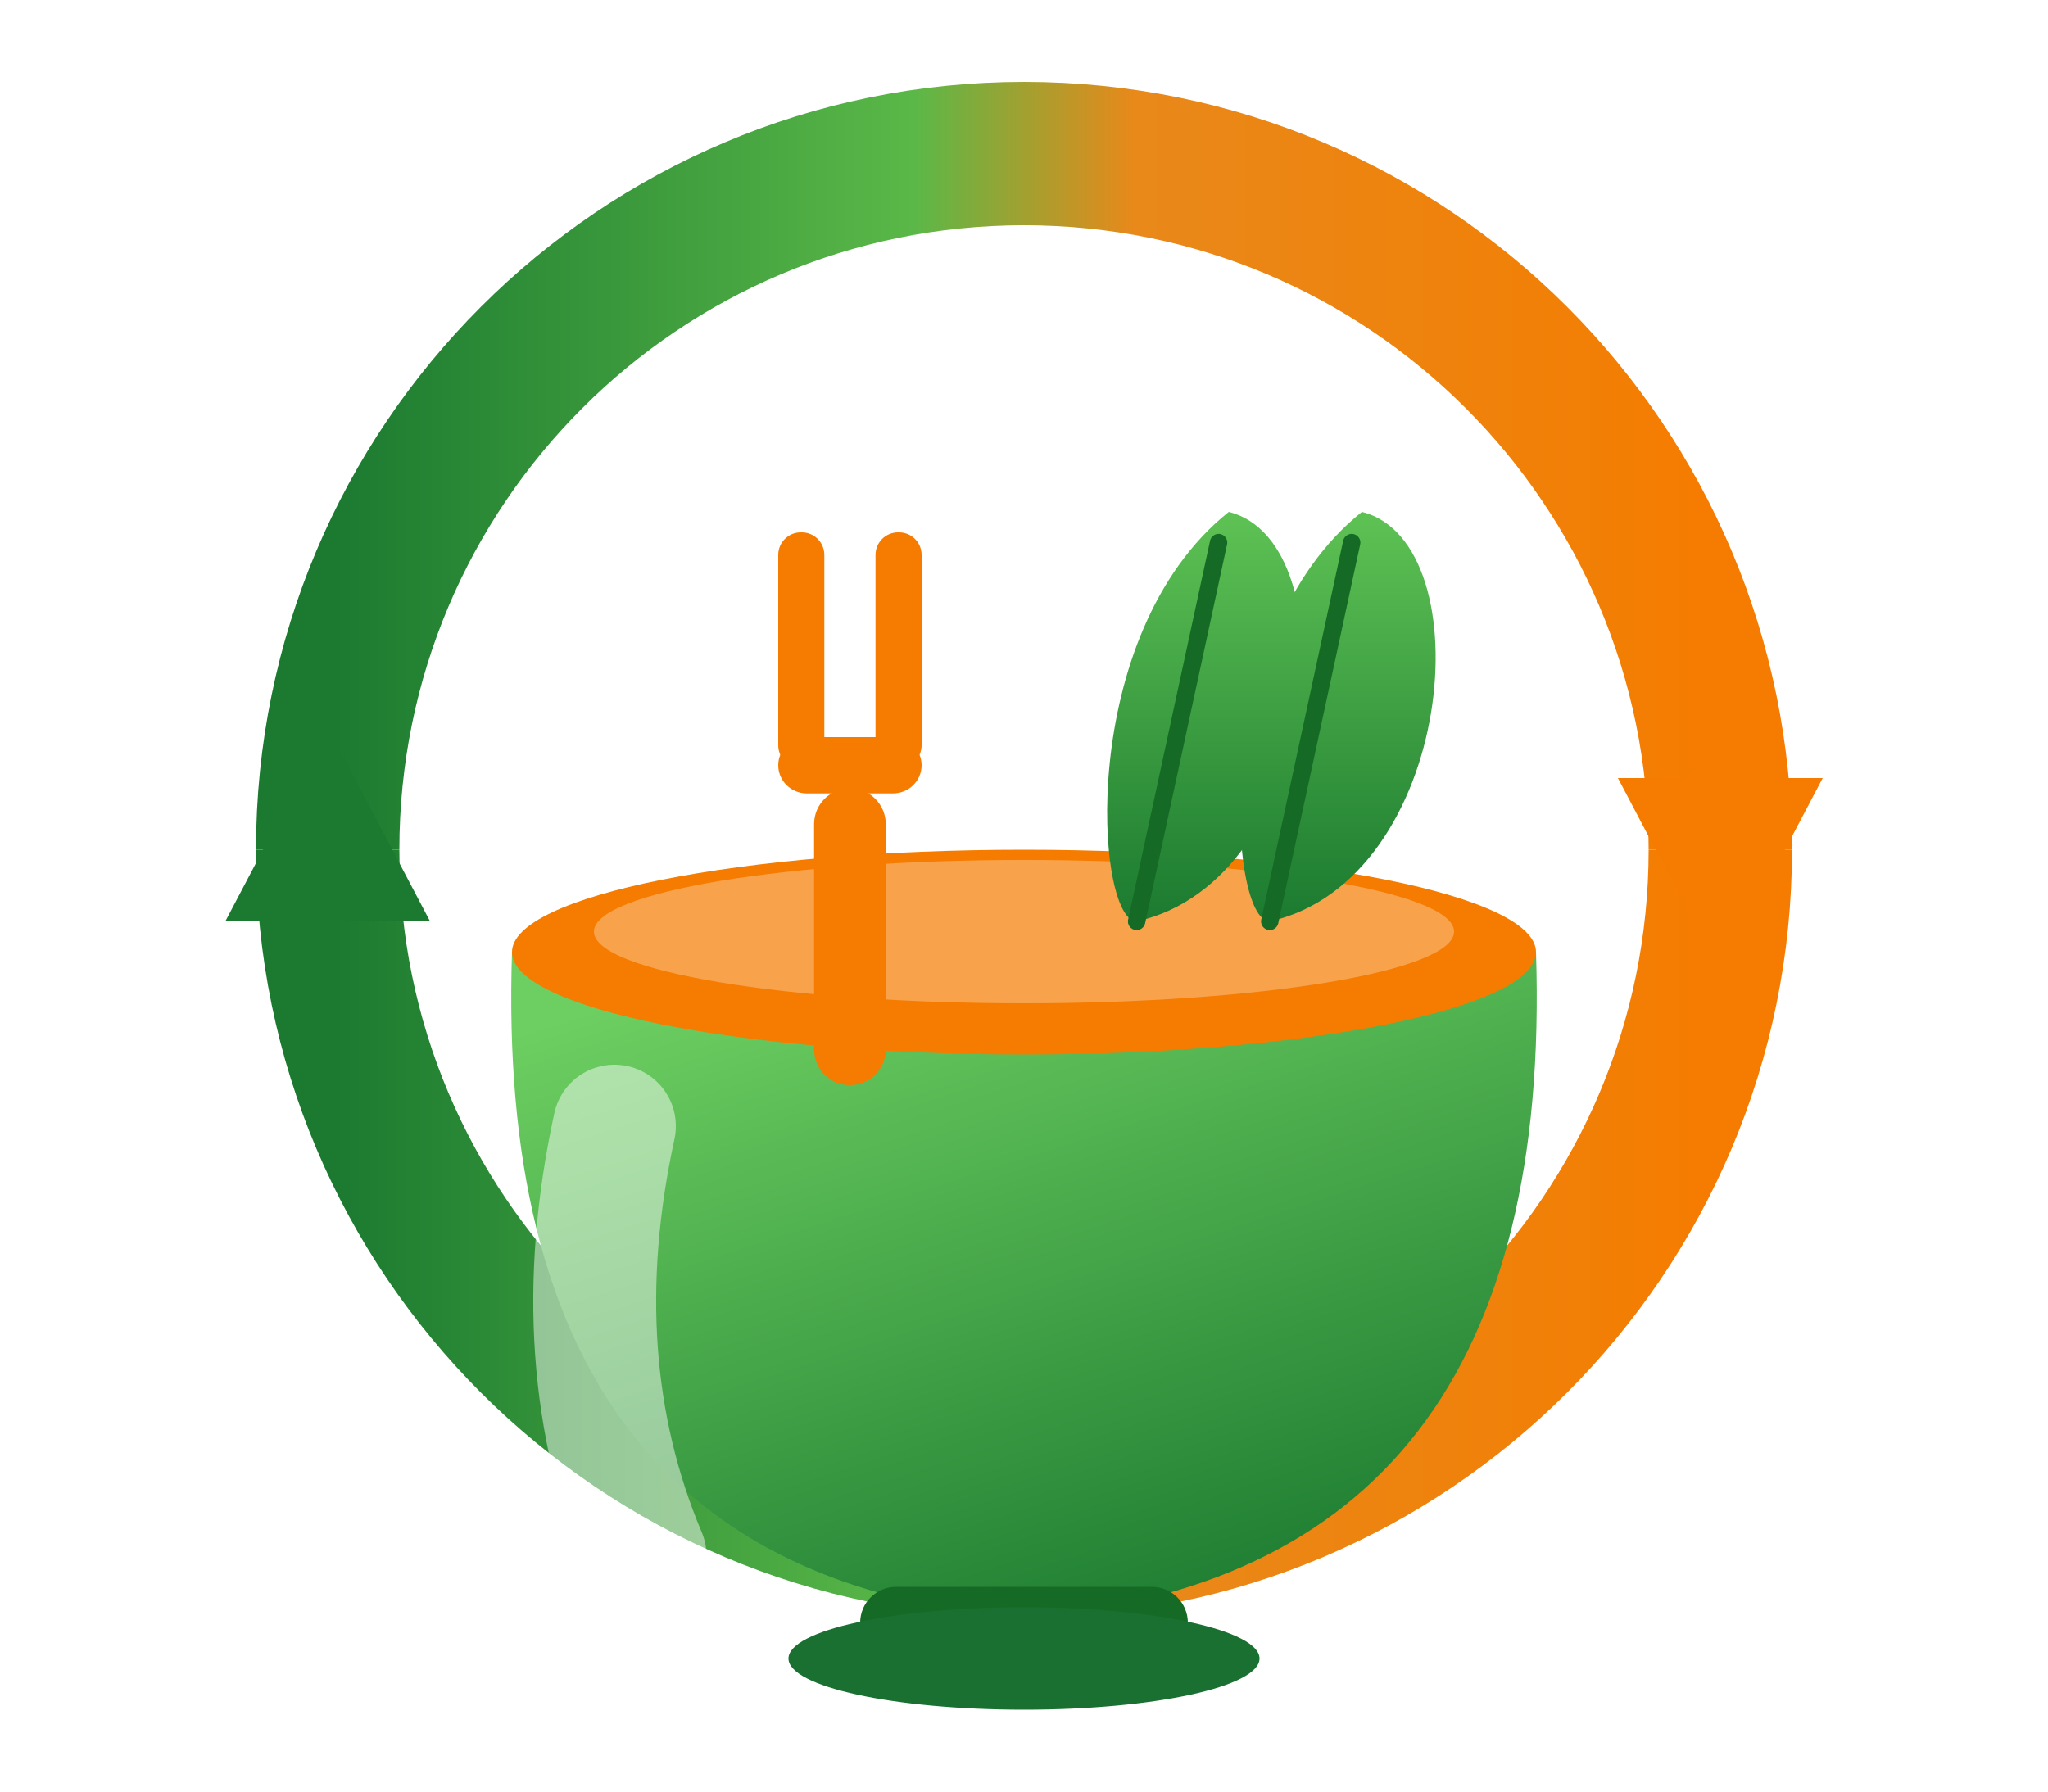
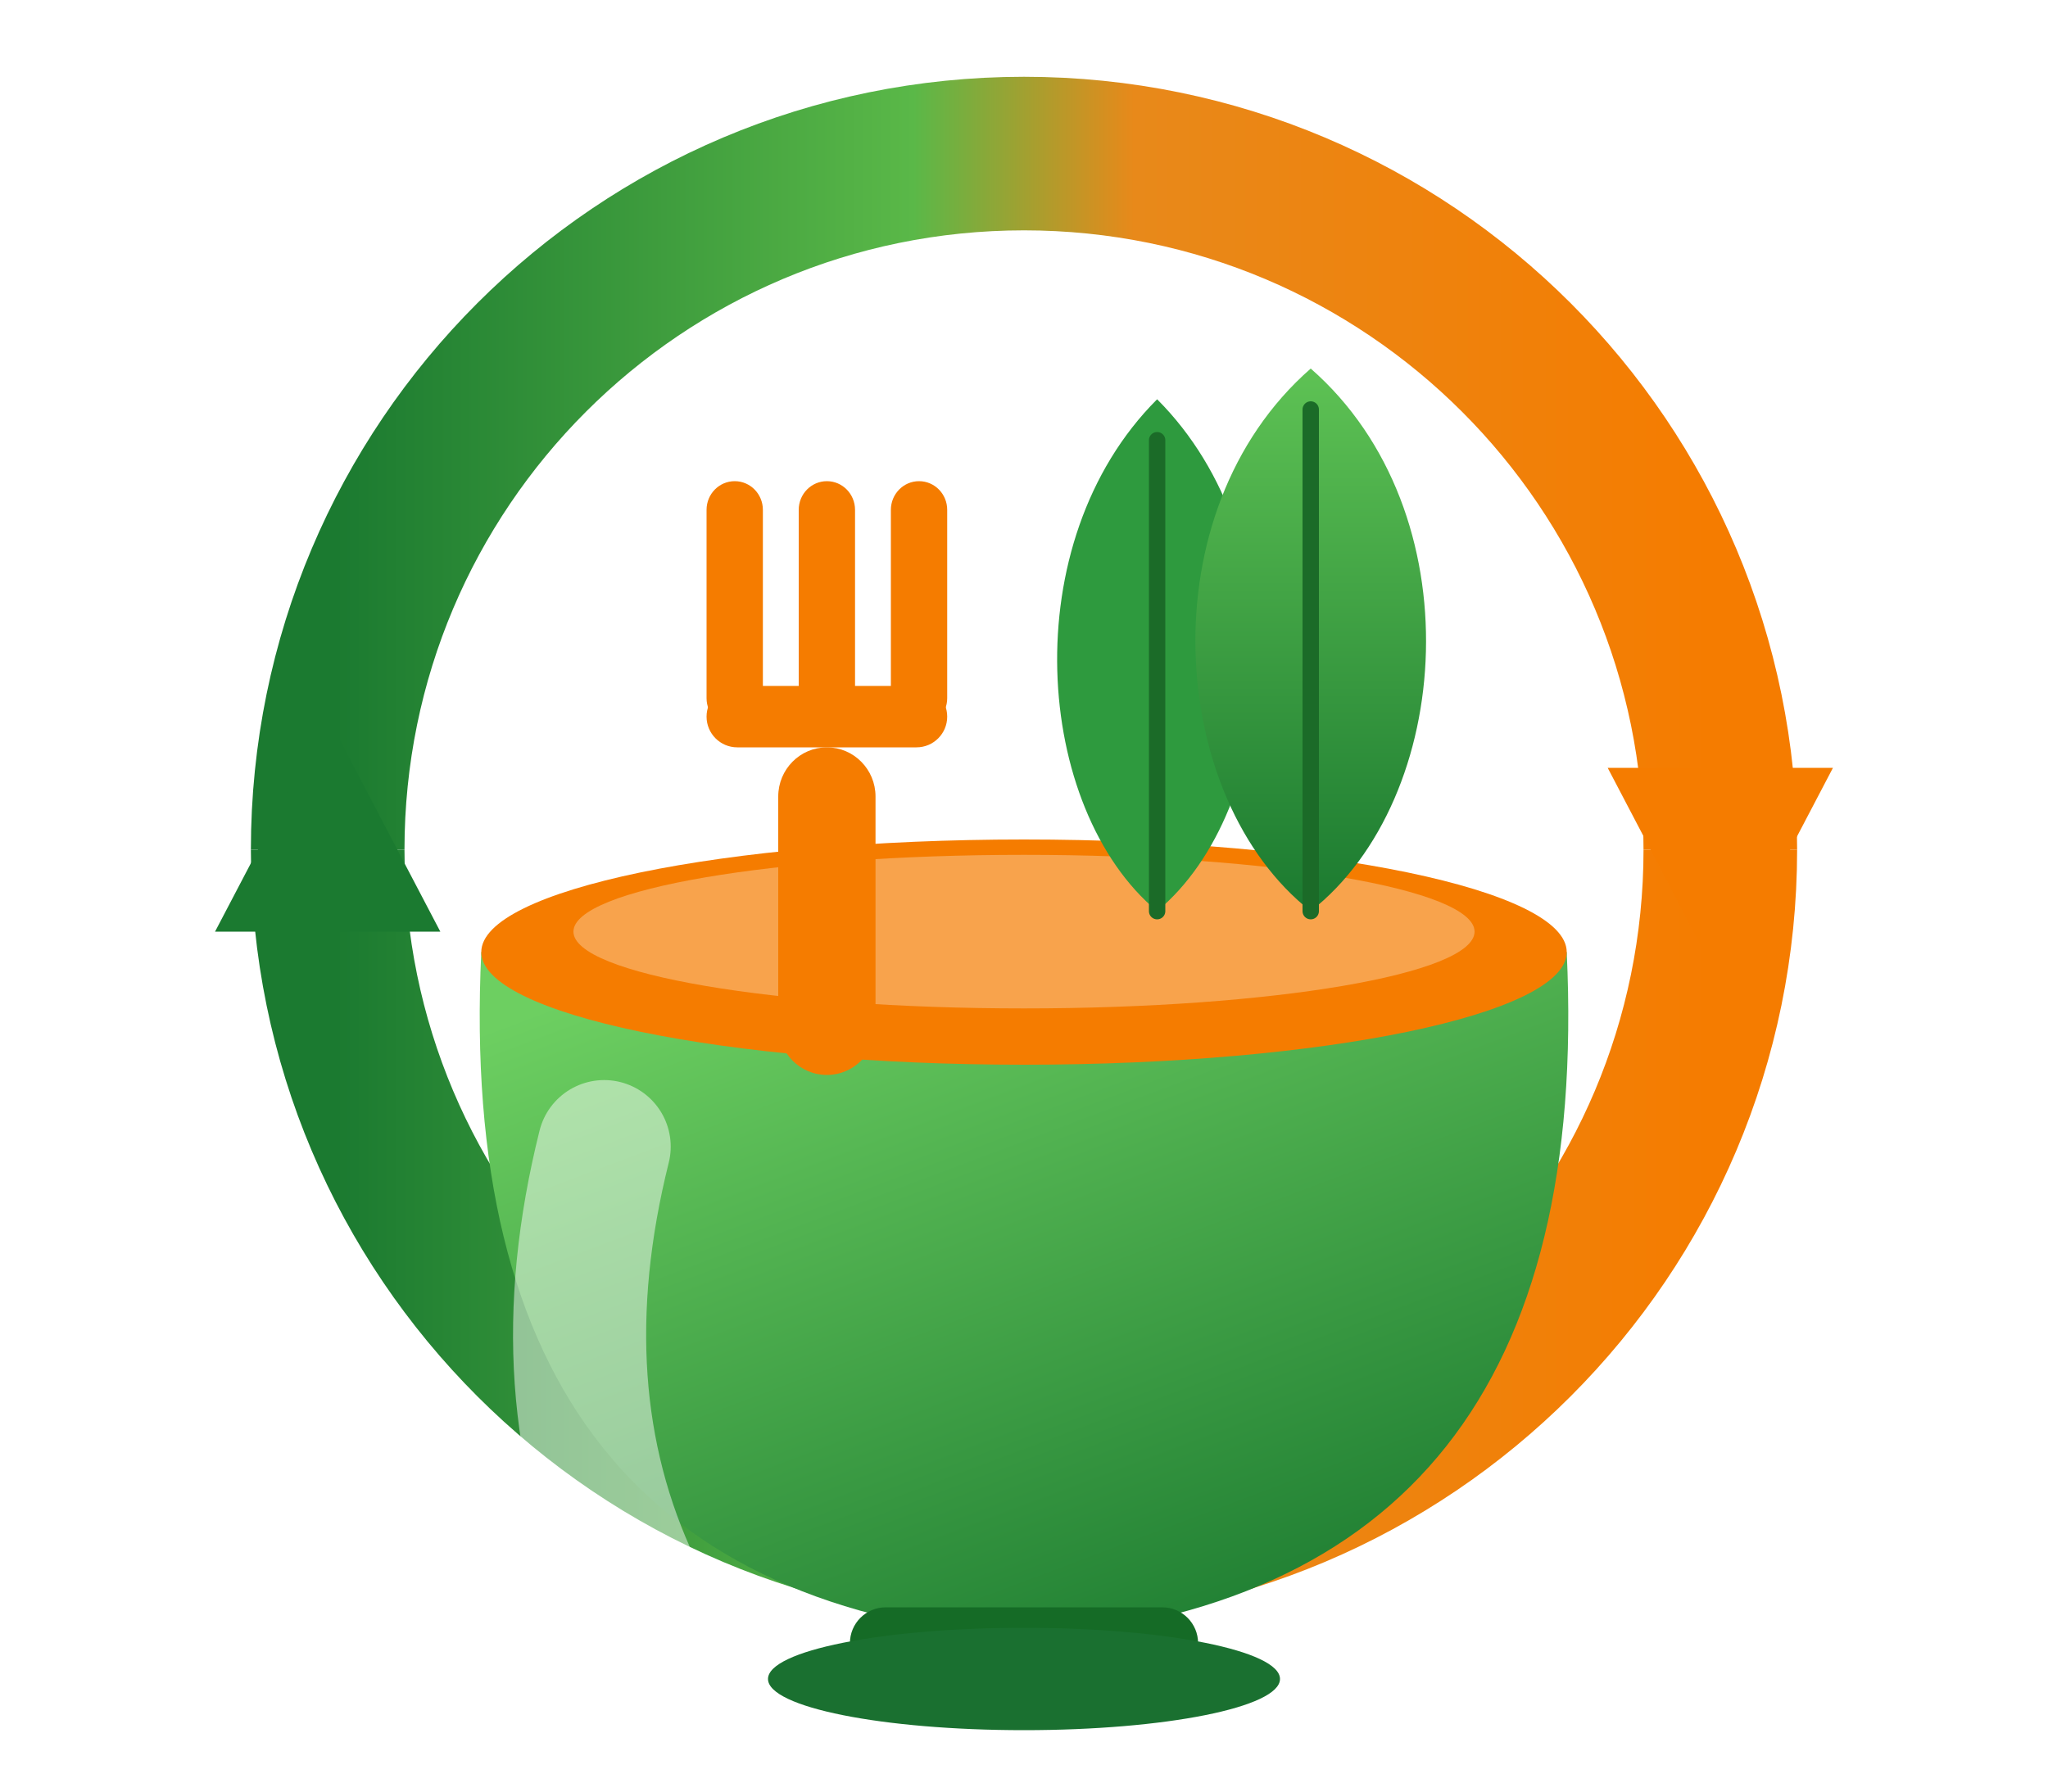
<svg xmlns="http://www.w3.org/2000/svg" viewBox="0 0 200 175">
  <defs>
    <linearGradient id="arrowGrad" x1="0%" y1="50%" x2="100%" y2="50%">
      <stop offset="0%" stop-color="#1b7a30" />
      <stop offset="42%" stop-color="#5ab848" />
      <stop offset="58%" stop-color="#e8891a" />
      <stop offset="100%" stop-color="#f57c00" />
    </linearGradient>
-     <linearGradient id="bowlGrad" x1="25%" y1="0%" x2="75%" y2="100%">
+     <linearGradient id="bowlGrad" x1="20%" y1="0%" x2="80%" y2="100%">
      <stop offset="0%" stop-color="#6dcf61" />
      <stop offset="100%" stop-color="#1b7a30" />
    </linearGradient>
-     <linearGradient id="leafGrad" x1="50%" y1="100%" x2="50%" y2="0%">
-       <stop offset="0%" stop-color="#1b7a30" />
-       <stop offset="100%" stop-color="#5ec254" />
+     <linearGradient id="leafGrad" x1="50%" y1="0%" x2="50%" y2="100%">
+       <stop offset="0%" stop-color="#5ec254" />
+       <stop offset="100%" stop-color="#1b7a30" />
    </linearGradient>
  </defs>
-   <path d="M 168,83 A 68,68 0 0,1 32,83" fill="none" stroke="url(#arrowGrad)" stroke-width="14" stroke-linecap="butt" />
-   <path d="M 32,83 A 68,68 0 0,1 168,83" fill="none" stroke="url(#arrowGrad)" stroke-width="14" stroke-linecap="butt" />
-   <polygon points="0,-12 10,7 -10,7" transform="translate(168,83) rotate(180)" fill="#f57c00" />
-   <polygon points="0,-12 10,7 -10,7" transform="translate(32,83) rotate(0)" fill="#1b7a30" />
-   <path d="M 50,93 Q 48,154 100,158 Q 152,154 150,93 Z" fill="url(#bowlGrad)" />
-   <path d="M 60,110 Q 55,133 63,152" fill="none" stroke="rgba(255,255,255,0.48)" stroke-width="12" stroke-linecap="round" />
-   <ellipse cx="100" cy="93" rx="50" ry="10" fill="#f57c00" />
-   <ellipse cx="100" cy="91" rx="42" ry="7" fill="rgba(255,255,255,0.30)" />
-   <rect x="84" y="155" width="32" height="7" rx="3.5" fill="#156b26" />
-   <ellipse cx="100" cy="162" rx="23" ry="5" fill="#1a7030" />
-   <rect x="76" y="52" width="4.5" height="23" rx="2.2" fill="#f57c00" />
-   <rect x="85.5" y="52" width="4.5" height="23" rx="2.2" fill="#f57c00" />
-   <rect x="76" y="72" width="14" height="5.5" rx="2.8" fill="#f57c00" />
-   <rect x="79.5" y="77" width="7" height="29" rx="3.5" fill="#f57c00" />
-   <path d="M 111,90 C 107,90 105,62 120,50 C 132,53 129,86 111,90 Z" fill="url(#leafGrad)" />
-   <line x1="111" y1="90" x2="119" y2="53" stroke="#156b26" stroke-width="1.7" stroke-linecap="round" />
-   <path d="M 124,90 C 120,90 118,62 133,50 C 145,53 142,86 124,90 Z" fill="url(#leafGrad)" />
-   <line x1="124" y1="90" x2="132" y2="53" stroke="#156b26" stroke-width="1.7" stroke-linecap="round" />
+   <path d="M 168,83 A 68,68 0 0,1 32,83" fill="none" stroke="url(#arrowGrad)" stroke-width="15" stroke-linecap="butt" />
+   <path d="M 32,83 A 68,68 0 0,1 168,83" fill="none" stroke="url(#arrowGrad)" stroke-width="15" stroke-linecap="butt" />
+   <polygon points="0,-13 11,8 -11,8" transform="translate(168,83) rotate(180)" fill="#f57c00" />
+   <polygon points="0,-13 11,8 -11,8" transform="translate(32,83) rotate(0)" fill="#1b7a30" />
+   <path d="M 47,93 Q 44,156 100,160 Q 156,156 153,93 Z" fill="url(#bowlGrad)" />
+   <path d="M 59,112 Q 53,136 62,155" fill="none" stroke="rgba(255,255,255,0.48)" stroke-width="13" stroke-linecap="round" />
+   <ellipse cx="100" cy="93" rx="53" ry="11" fill="#f57c00" />
+   <ellipse cx="100" cy="91" rx="44" ry="7.5" fill="rgba(255,255,255,0.30)" />
+   <rect x="83" y="157" width="34" height="7" rx="3.5" fill="#156b26" />
+   <ellipse cx="100" cy="164" rx="25" ry="5" fill="#1a7030" />
+   <rect x="69" y="47" width="5.5" height="24" rx="2.8" fill="#f57c00" />
+   <rect x="78" y="47" width="5.5" height="24" rx="2.8" fill="#f57c00" />
+   <rect x="87" y="47" width="5.5" height="24" rx="2.8" fill="#f57c00" />
+   <rect x="69" y="67" width="23.5" height="6" rx="3" fill="#f57c00" />
+   <rect x="76" y="73" width="9.5" height="32" rx="4.8" fill="#f57c00" />
+   <path d="M 113,89 C 101,79 99,53 113,39 C 127,53 125,79 113,89 Z" fill="#2e9a3e" />
+   <line x1="113" y1="89" x2="113" y2="43" stroke="#1b6b28" stroke-width="1.6" stroke-linecap="round" />
+   <path d="M 128,89 C 114,78 112,50 128,36 C 144,50 142,78 128,89 Z" fill="url(#leafGrad)" />
+   <line x1="128" y1="89" x2="128" y2="40" stroke="#1b6b28" stroke-width="1.6" stroke-linecap="round" />
</svg>
